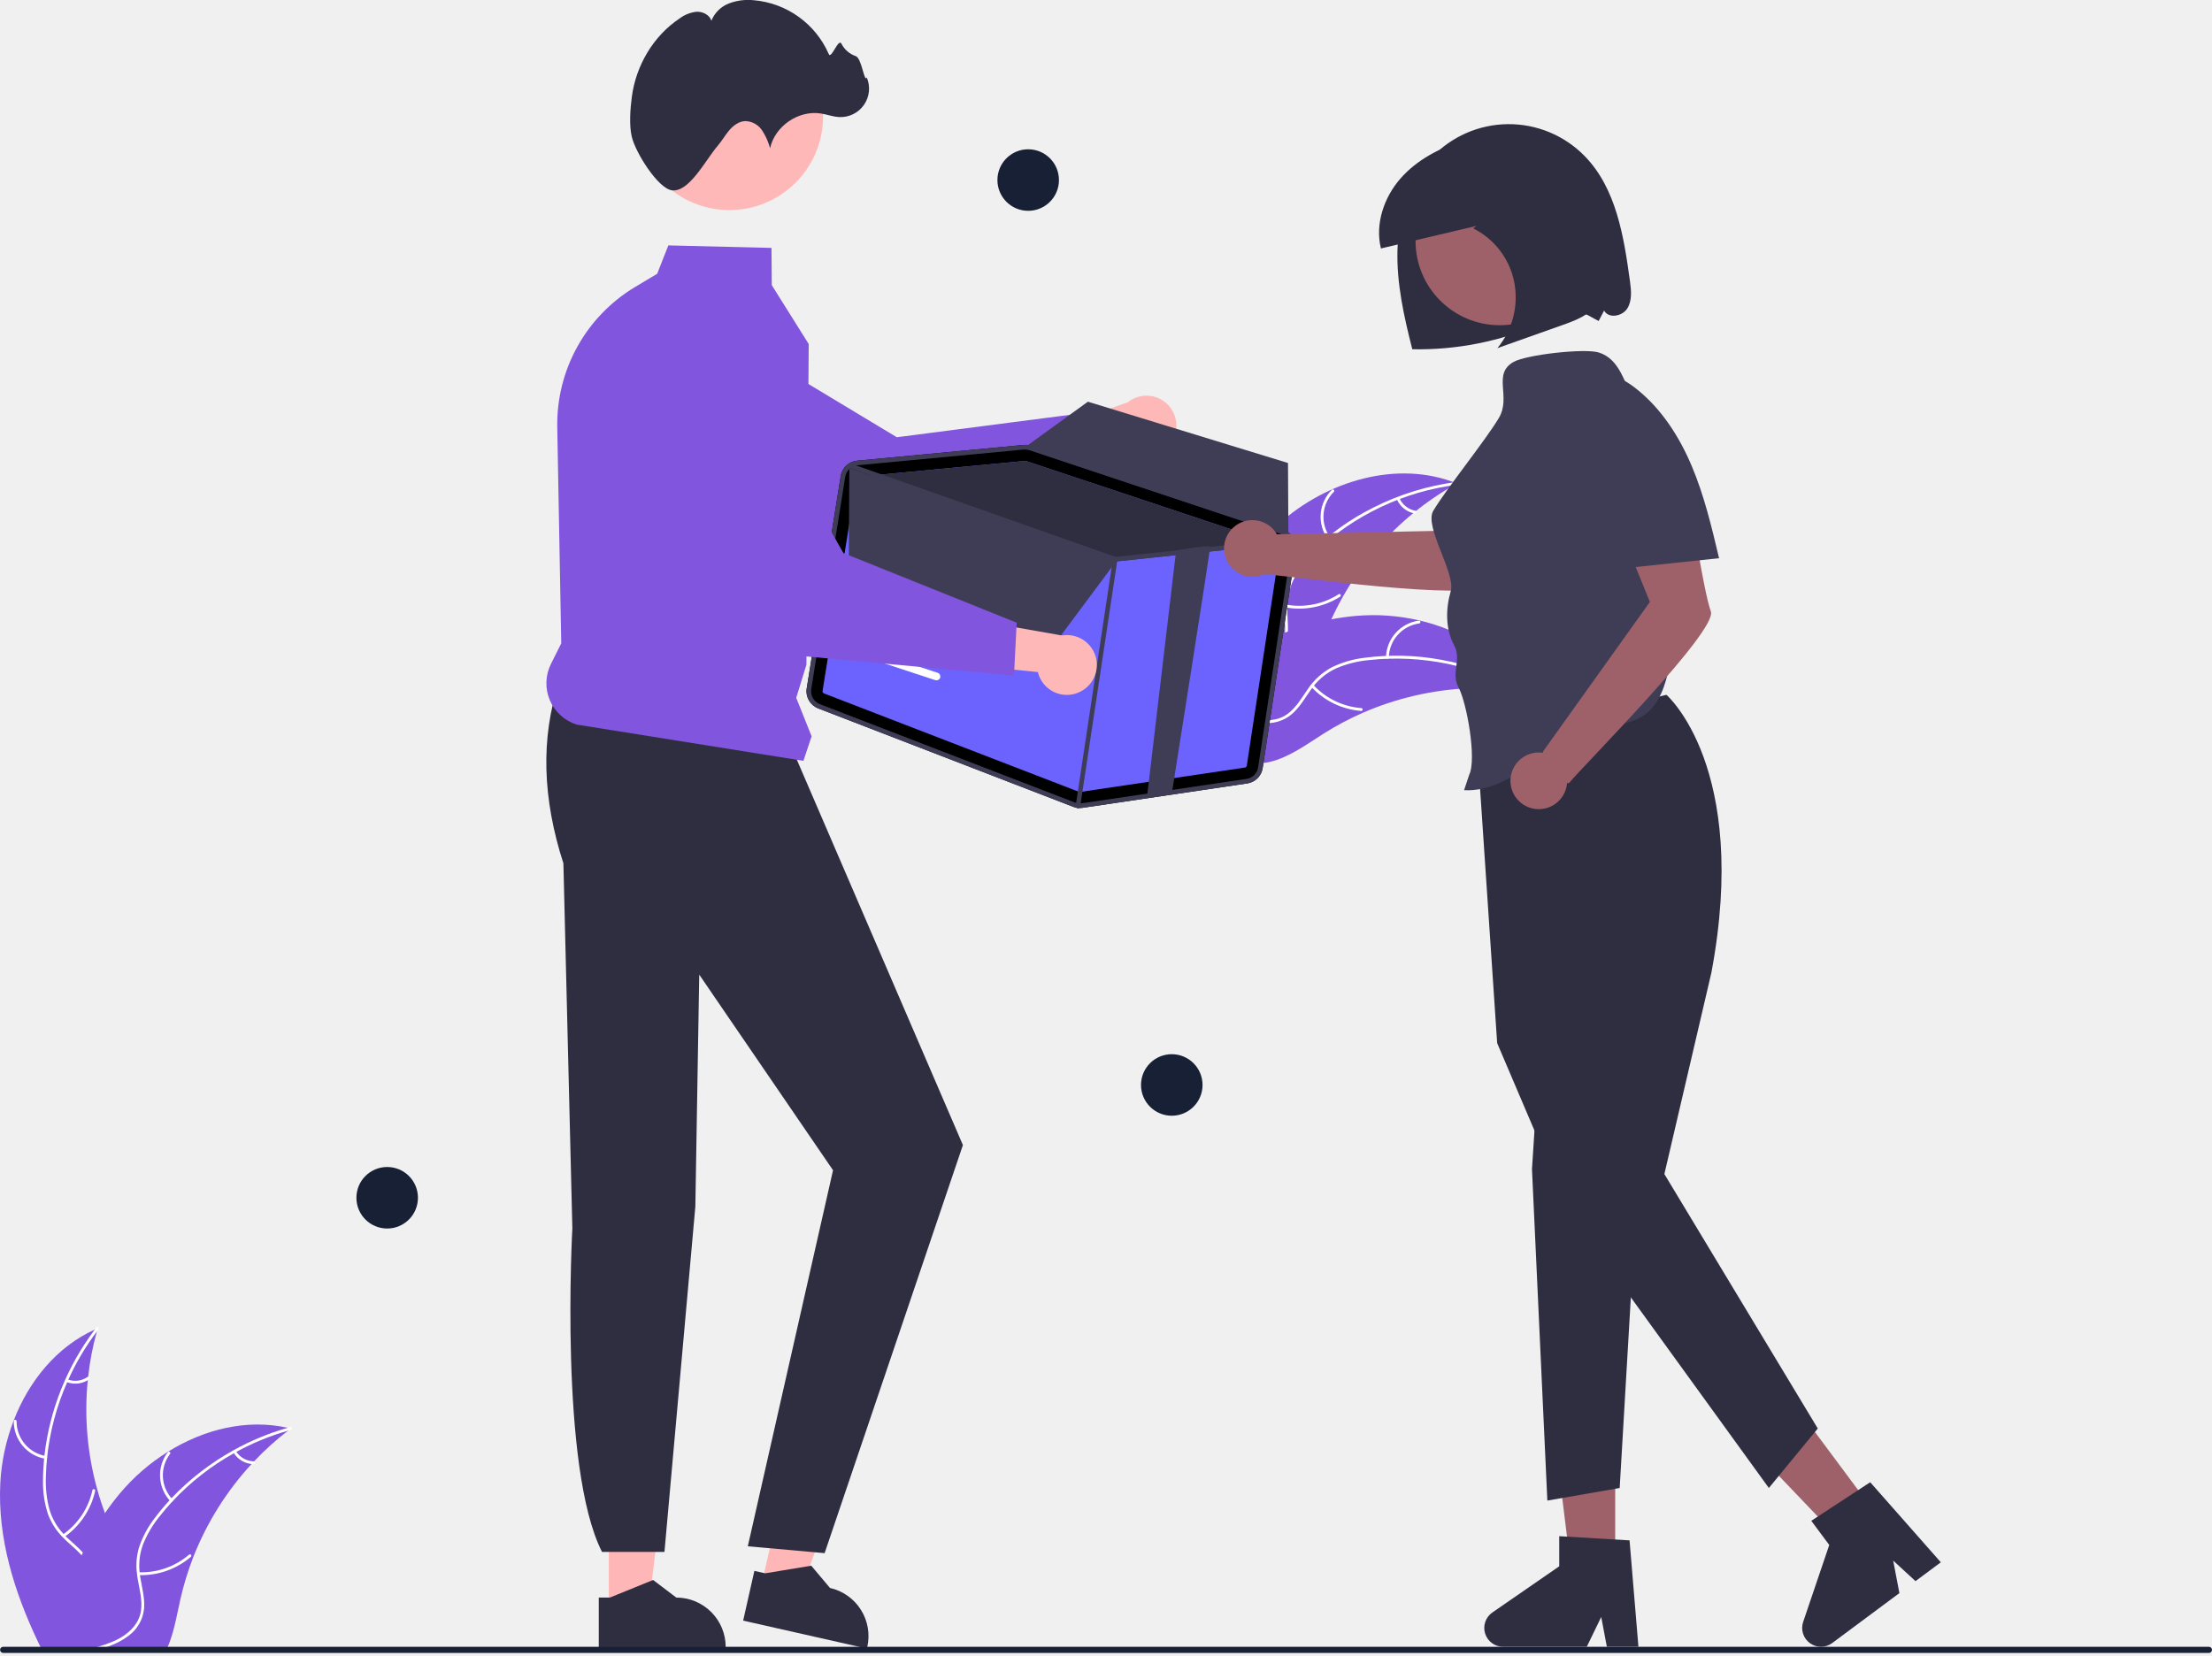
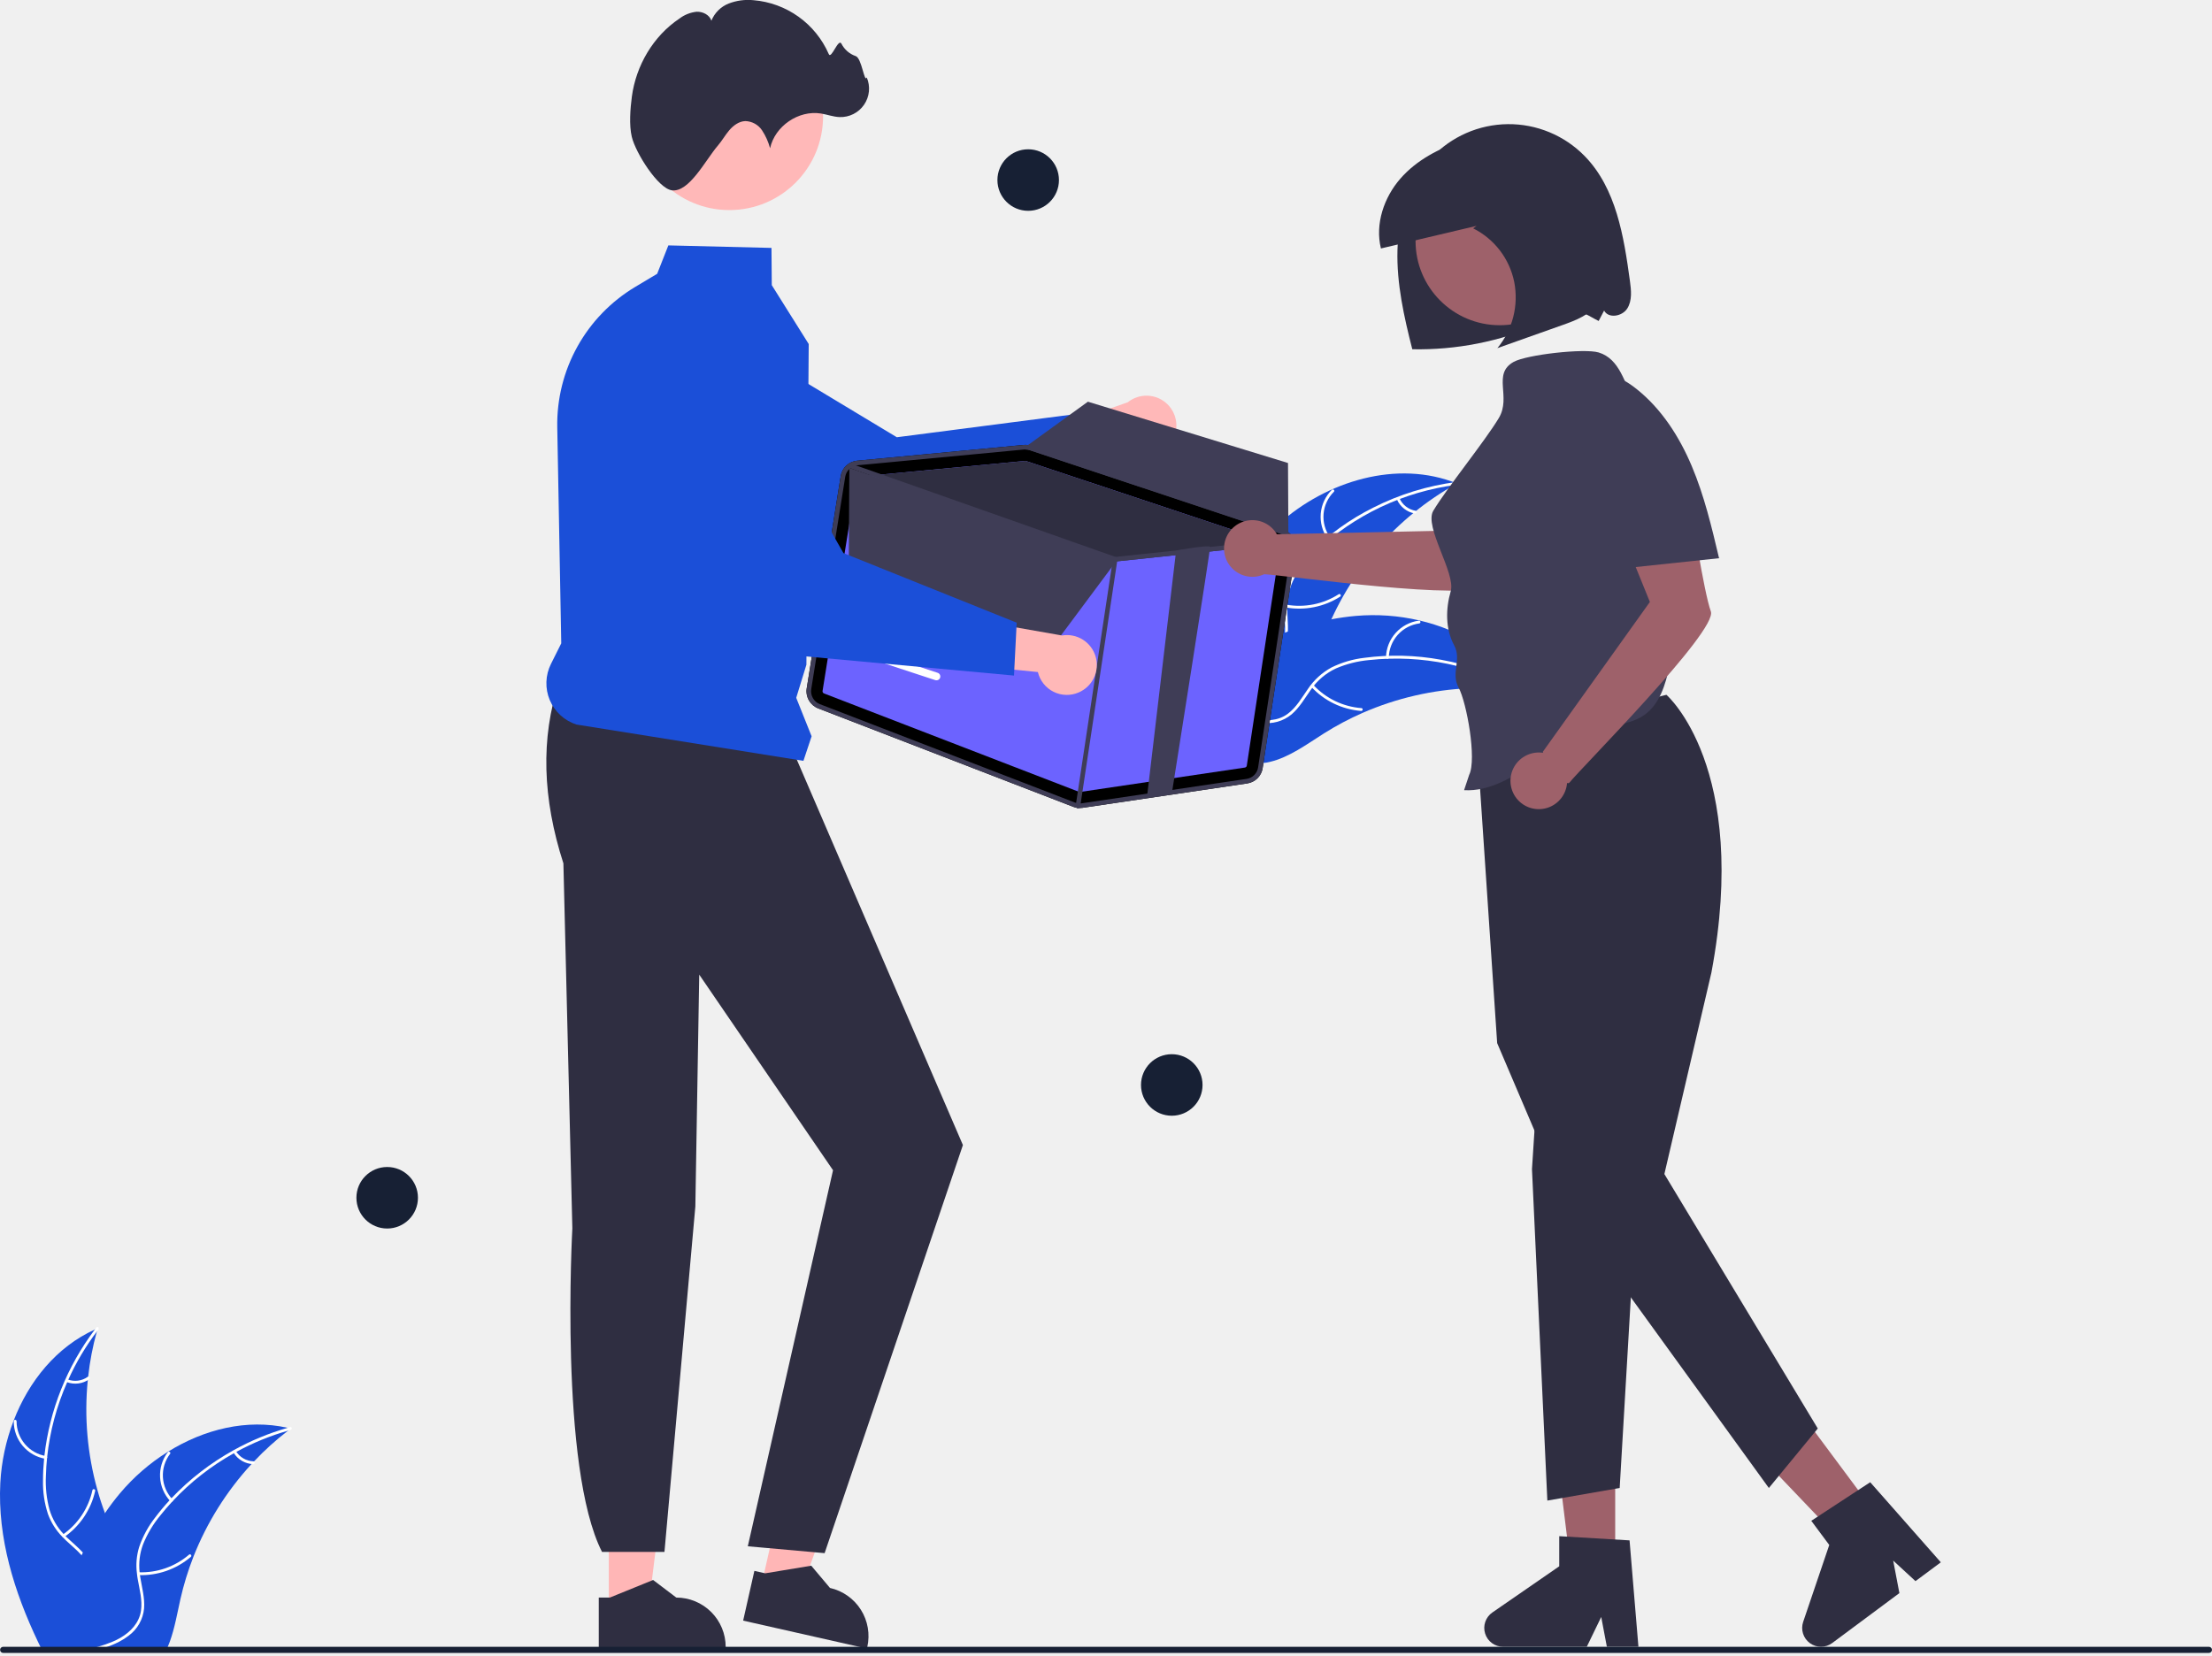
<svg xmlns="http://www.w3.org/2000/svg" width="493" height="369" viewBox="0 0 493 369" fill="none">
  <g clip-path="url(#clip0_895_7185)">
    <path d="M359.988 350.101H350.178L345.51 312.266H359.988V350.101Z" fill="#9E616A" />
    <path d="M365.164 367.097H358.129L356.873 360.456L353.657 367.097H335C334.106 367.097 333.235 366.811 332.514 366.281C331.794 365.752 331.262 365.005 330.996 364.151C330.73 363.298 330.743 362.381 331.035 361.536C331.327 360.69 331.881 359.96 332.617 359.452L347.516 349.162V342.448L363.188 343.383L365.164 367.097Z" fill="#2F2E41" />
    <path d="M418.264 337.722L410.392 343.575L384.069 315.999L395.687 307.36L418.264 337.722Z" fill="#9E616A" />
    <path d="M432.56 348.271L426.915 352.468L421.944 347.888L423.327 355.137L408.355 366.27C407.637 366.804 406.768 367.094 405.874 367.098C404.979 367.103 404.107 366.822 403.384 366.295C402.661 365.769 402.125 365.025 401.855 364.173C401.584 363.32 401.593 362.404 401.881 361.557L407.696 344.409L403.69 339.021L416.824 330.42L432.56 348.271Z" fill="#2F2E41" />
    <path d="M371.407 154.889C371.407 154.889 390.019 170.968 381.431 216.807L370.948 261.722L405.138 318.443L394.236 331.705L349.788 270.311L333.682 232.53L329.162 165.287L371.407 154.889Z" fill="#2F2E41" />
    <path d="M342.56 243.297L341.44 260.634L344.866 334.512L360.987 331.705L364.067 279.104L342.56 243.297Z" fill="#2F2E41" />
    <path d="M135.691 358.997L144.463 358.997L148.636 325.161L135.689 325.162L135.691 358.997Z" fill="#FFB6B6" />
    <path d="M133.452 356.133L135.921 356.133L145.561 352.213L150.728 356.132H150.729C153.648 356.133 156.448 357.292 158.513 359.357C160.578 361.422 161.738 364.222 161.738 367.142V367.499L133.453 367.5L133.452 356.133Z" fill="#2F2E41" />
    <path d="M169.685 353.47L178.241 355.401L189.765 323.316L177.136 320.464L169.685 353.47Z" fill="#FFB6B6" />
    <path d="M168.132 350.183L170.541 350.726L180.808 349.026L184.984 353.987L184.985 353.988C187.833 354.631 190.308 356.379 191.868 358.848C193.427 361.317 193.941 364.303 193.298 367.152L193.22 367.501L165.629 361.271L168.132 350.183Z" fill="#2F2E41" />
    <path d="M124.579 152.143C120.467 164.547 120.901 178.012 125.568 192.463L127.563 273.826C127.563 273.826 124.591 327.183 134.181 345.959H148.091L154.977 268.954L155.842 217.267L185.662 260.873L166.669 344.7L183.788 346.23L214.609 255.259L176.582 167.001L124.579 152.143Z" fill="#2F2E41" />
-     <path d="M284.985 116.811C295.625 107.224 311.449 102.403 324.723 107.779C311.107 115.339 300.603 127.471 295.071 142.029C292.958 147.652 291.193 154.125 285.995 157.135C282.761 159.008 278.738 159.099 275.112 158.195C271.485 157.291 268.161 155.478 264.883 153.684L263.95 153.663C268.138 139.967 274.346 126.398 284.985 116.811Z" fill="#8155DD" />
+     <path d="M284.985 116.811C295.625 107.224 311.449 102.403 324.723 107.779C311.107 115.339 300.603 127.471 295.071 142.029C292.958 147.652 291.193 154.125 285.995 157.135C282.761 159.008 278.738 159.099 275.112 158.195C271.485 157.291 268.161 155.478 264.883 153.684L263.95 153.663C268.138 139.967 274.346 126.398 284.985 116.811Z" fill="#1B4FD8" />
    <path d="M324.648 108.07C312.892 109.589 301.913 114.774 293.271 122.888C291.38 124.602 289.771 126.603 288.502 128.818C287.337 131.016 286.781 133.485 286.892 135.97C286.95 138.29 287.277 140.655 286.77 142.948C286.493 144.118 285.972 145.216 285.24 146.17C284.509 147.124 283.585 147.913 282.527 148.485C279.929 149.978 276.95 150.449 274.02 150.808C270.768 151.206 267.383 151.569 264.567 153.393C264.226 153.614 263.903 153.072 264.243 152.851C269.142 149.677 275.341 150.832 280.608 148.714C283.066 147.725 285.241 145.99 286.011 143.366C286.684 141.072 286.349 138.633 286.27 136.285C286.126 133.862 286.577 131.441 287.584 129.233C288.735 126.961 290.265 124.901 292.107 123.142C296.192 119.115 300.885 115.756 306.013 113.187C311.85 110.223 318.15 108.278 324.642 107.439C325.044 107.387 325.047 108.019 324.648 108.07Z" fill="white" />
    <path d="M295.902 120.112C294.737 118.477 294.192 116.482 294.363 114.482C294.534 112.482 295.41 110.608 296.835 109.195C297.124 108.91 297.581 109.346 297.291 109.631C295.962 110.945 295.146 112.691 294.99 114.553C294.835 116.416 295.351 118.272 296.444 119.788C296.681 120.118 296.138 120.44 295.902 120.112Z" fill="white" />
    <path d="M286.709 134.798C290.749 135.514 294.91 134.681 298.363 132.465C298.705 132.245 299.028 132.787 298.687 133.006C295.089 135.306 290.757 136.164 286.555 135.41C286.154 135.338 286.311 134.726 286.709 134.798Z" fill="white" />
    <path d="M311.902 111.058C312.221 111.784 312.715 112.42 313.34 112.908C313.966 113.397 314.702 113.722 315.484 113.855C315.886 113.922 315.729 114.534 315.33 114.467C314.467 114.316 313.653 113.956 312.961 113.418C312.269 112.88 311.72 112.181 311.36 111.382C311.32 111.309 311.309 111.224 311.329 111.144C311.35 111.063 311.4 110.994 311.469 110.949C311.541 110.906 311.627 110.894 311.708 110.914C311.789 110.935 311.859 110.986 311.902 111.058Z" fill="white" />
-     <path d="M339.34 154.013C339.088 153.978 338.837 153.943 338.581 153.912C335.195 153.463 331.777 153.289 328.362 153.393C328.098 153.397 327.831 153.405 327.567 153.416C319.343 153.755 311.253 155.617 303.709 158.908C300.708 160.221 297.811 161.76 295.044 163.512C291.222 165.931 287.271 168.859 282.998 169.846C282.554 169.954 282.103 170.034 281.649 170.086L263.997 154.803C263.974 154.748 263.948 154.697 263.925 154.642L263.192 154.064C263.329 153.963 263.472 153.862 263.609 153.762C263.688 153.703 263.771 153.648 263.849 153.59C263.903 153.552 263.957 153.514 264.004 153.477C264.022 153.464 264.04 153.451 264.054 153.443C264.1 153.405 264.148 153.376 264.19 153.342C264.992 152.775 265.799 152.212 266.611 151.654C266.614 151.65 266.614 151.65 266.622 151.649C272.769 147.337 279.407 143.769 286.395 141.02C286.604 140.941 286.817 140.858 287.035 140.786C290.182 139.615 293.42 138.704 296.715 138.062C298.521 137.716 300.343 137.461 302.174 137.299C306.907 136.89 311.675 137.228 316.302 138.3C325.528 140.439 333.966 145.505 338.964 153.405C339.092 153.608 339.216 153.806 339.34 154.013Z" fill="#8155DD" />
+     <path d="M339.34 154.013C339.088 153.978 338.837 153.943 338.581 153.912C335.195 153.463 331.777 153.289 328.362 153.393C328.098 153.397 327.831 153.405 327.567 153.416C319.343 153.755 311.253 155.617 303.709 158.908C300.708 160.221 297.811 161.76 295.044 163.512C291.222 165.931 287.271 168.859 282.998 169.846C282.554 169.954 282.103 170.034 281.649 170.086L263.997 154.803C263.974 154.748 263.948 154.697 263.925 154.642L263.192 154.064C263.329 153.963 263.472 153.862 263.609 153.762C263.688 153.703 263.771 153.648 263.849 153.59C263.903 153.552 263.957 153.514 264.004 153.477C264.022 153.464 264.04 153.451 264.054 153.443C264.1 153.405 264.148 153.376 264.19 153.342C264.992 152.775 265.799 152.212 266.611 151.654C266.614 151.65 266.614 151.65 266.622 151.649C272.769 147.337 279.407 143.769 286.395 141.02C286.604 140.941 286.817 140.858 287.035 140.786C290.182 139.615 293.42 138.704 296.715 138.062C298.521 137.716 300.343 137.461 302.174 137.299C306.907 136.89 311.675 137.228 316.302 138.3C325.528 140.439 333.966 145.505 338.964 153.405C339.092 153.608 339.216 153.806 339.34 154.013Z" fill="#1B4FD8" />
    <path d="M339.107 154.202C328.805 148.337 316.918 145.867 305.132 147.143C302.59 147.373 300.101 148.001 297.754 149.006C295.501 150.059 293.57 151.696 292.163 153.748C290.812 155.634 289.649 157.72 287.864 159.245C286.938 160.012 285.861 160.575 284.703 160.897C283.545 161.218 282.331 161.291 281.143 161.111C278.17 160.74 275.507 159.322 272.952 157.845C270.115 156.204 267.194 154.456 263.847 154.218C263.442 154.189 263.51 153.561 263.915 153.59C269.738 154.005 273.992 158.659 279.473 160.139C282.031 160.83 284.812 160.754 287.006 159.122C288.925 157.696 290.126 155.546 291.477 153.624C292.82 151.603 294.638 149.941 296.771 148.785C299.059 147.663 301.52 146.94 304.05 146.644C309.736 145.889 315.505 146.032 321.147 147.068C327.592 148.215 333.793 150.457 339.482 153.695C339.834 153.896 339.456 154.402 339.107 154.202Z" fill="white" />
    <path d="M308.903 146.509C308.958 144.502 309.724 142.581 311.064 141.087C312.405 139.593 314.232 138.624 316.221 138.354C316.624 138.3 316.726 138.923 316.322 138.977C314.47 139.225 312.767 140.128 311.522 141.521C310.277 142.915 309.571 144.708 309.531 146.577C309.522 146.983 308.894 146.912 308.903 146.509Z" fill="white" />
    <path d="M292.722 152.701C295.516 155.705 299.341 157.545 303.432 157.854C303.837 157.885 303.769 158.512 303.364 158.482C299.107 158.152 295.131 156.229 292.23 153.096C291.954 152.798 292.447 152.404 292.722 152.701Z" fill="white" />
    <path d="M327.13 148.913C326.947 149.685 326.959 150.49 327.164 151.257C327.37 152.023 327.762 152.726 328.306 153.303C328.586 153.598 328.093 153.992 327.815 153.699C327.216 153.058 326.784 152.281 326.555 151.435C326.326 150.589 326.308 149.7 326.503 148.845C326.514 148.763 326.557 148.688 326.621 148.637C326.686 148.585 326.768 148.559 326.85 148.565C326.933 148.575 327.009 148.617 327.062 148.682C327.114 148.747 327.139 148.83 327.13 148.913Z" fill="white" />
-     <path d="M29.301 358.383C28.472 361.491 26.295 364.08 23.666 365.966C23.237 366.275 22.797 366.56 22.352 366.829C22.215 366.909 22.077 366.995 21.934 367.069C21.78 367.16 21.626 367.246 21.472 367.326H9.111C8.888 366.875 8.671 366.417 8.454 365.966C3.156 354.834 -0.564 342.822 0.07 330.587C0.322 325.841 1.319 321.165 3.025 316.729C6.419 307.889 12.614 300.237 21.134 296.385C21.346 296.288 21.569 296.191 21.786 296.099C21.717 296.345 21.649 296.585 21.58 296.831C20.666 300.124 20.02 303.486 19.649 306.883C19.614 307.146 19.586 307.409 19.563 307.677C18.751 315.87 19.472 324.143 21.689 332.073C21.694 332.09 21.7 332.113 21.706 332.13C22.192 333.884 22.756 335.612 23.397 337.313C23.9 338.656 24.443 339.982 25.038 341.285C27.518 346.754 30.843 352.582 29.301 358.383Z" fill="#8155DD" />
+     <path d="M29.301 358.383C28.472 361.491 26.295 364.08 23.666 365.966C23.237 366.275 22.797 366.56 22.352 366.829C22.215 366.909 22.077 366.995 21.934 367.069C21.78 367.16 21.626 367.246 21.472 367.326H9.111C8.888 366.875 8.671 366.417 8.454 365.966C3.156 354.834 -0.564 342.822 0.07 330.587C0.322 325.841 1.319 321.165 3.025 316.729C6.419 307.889 12.614 300.237 21.134 296.385C21.346 296.288 21.569 296.191 21.786 296.099C21.717 296.345 21.649 296.585 21.58 296.831C20.666 300.124 20.02 303.486 19.649 306.883C19.614 307.146 19.586 307.409 19.563 307.677C18.751 315.87 19.472 324.143 21.689 332.073C21.694 332.09 21.7 332.113 21.706 332.13C22.192 333.884 22.756 335.612 23.397 337.313C23.9 338.656 24.443 339.982 25.038 341.285C27.518 346.754 30.843 352.582 29.301 358.383Z" fill="#1B4FD8" />
    <path d="M21.94 296.357C21.82 296.517 21.7 296.671 21.58 296.831C19.07 300.157 16.939 303.753 15.226 307.552C15.134 307.74 15.048 307.929 14.974 308.123C12.626 313.427 11.119 319.065 10.505 324.833C10.499 324.872 10.495 324.912 10.494 324.953C10.351 326.301 10.265 327.661 10.231 329.021C10.104 331.571 10.38 334.124 11.048 336.587C11.658 338.599 12.726 340.442 14.168 341.971C14.311 342.125 14.454 342.279 14.608 342.428C14.723 342.548 14.848 342.668 14.968 342.782C16.123 343.885 17.386 344.908 18.471 346.091C18.969 346.621 19.418 347.195 19.814 347.805C20.446 348.828 20.854 349.973 21.012 351.165C21.169 352.356 21.073 353.568 20.729 354.72C19.951 357.611 18.174 360.052 16.357 362.377C15.448 363.543 14.511 364.72 13.7 365.966C13.402 366.412 13.128 366.863 12.877 367.326H12.157C12.397 366.863 12.66 366.412 12.945 365.966C15.031 362.68 17.997 359.857 19.534 356.24C20.574 353.8 20.889 351.034 19.574 348.64C19.189 347.943 18.723 347.295 18.186 346.708C17.14 345.525 15.888 344.514 14.751 343.445C14.465 343.176 14.185 342.902 13.917 342.616C12.493 341.17 11.394 339.436 10.694 337.53C9.901 335.11 9.526 332.573 9.585 330.027C9.585 328.404 9.671 326.77 9.831 325.147C9.848 324.941 9.871 324.73 9.894 324.518C11.062 314.305 14.944 304.592 21.134 296.385C21.249 296.225 21.369 296.071 21.489 295.917C21.734 295.597 22.186 296.042 21.94 296.357Z" fill="white" />
    <path d="M10.124 325.201C8.145 324.868 6.348 323.843 5.055 322.308C3.762 320.773 3.056 318.828 3.065 316.821C3.066 316.74 3.098 316.661 3.156 316.603C3.214 316.545 3.292 316.512 3.373 316.51C3.455 316.508 3.535 316.538 3.595 316.594C3.655 316.649 3.691 316.726 3.696 316.808C3.685 318.677 4.342 320.488 5.549 321.915C6.756 323.342 8.434 324.29 10.279 324.589C10.68 324.654 10.523 325.266 10.124 325.201Z" fill="white" />
    <path d="M14.009 342.085C17.372 339.735 19.725 336.203 20.6 332.194C20.686 331.797 21.298 331.952 21.212 332.349C20.294 336.519 17.837 340.189 14.333 342.627C13.998 342.859 13.677 342.316 14.009 342.085Z" fill="white" />
    <path d="M15.036 307.485C15.775 307.773 16.574 307.873 17.362 307.776C18.149 307.679 18.9 307.388 19.547 306.929C19.878 306.693 20.2 307.237 19.871 307.471C19.153 307.975 18.324 308.295 17.454 308.404C16.584 308.513 15.701 308.408 14.882 308.097C14.802 308.074 14.734 308.021 14.692 307.95C14.649 307.879 14.635 307.794 14.653 307.713C14.674 307.632 14.726 307.563 14.798 307.52C14.869 307.477 14.955 307.465 15.036 307.485Z" fill="white" />
-     <path d="M64.812 318.455C64.612 318.609 64.406 318.764 64.206 318.924C61.493 321 58.953 323.293 56.611 325.781C56.428 325.97 56.245 326.164 56.068 326.358L56.063 326.364C50.51 332.391 46.12 339.393 43.113 347.017L43.096 347.068C43.09 347.085 43.085 347.097 43.079 347.114C41.887 350.165 40.926 353.302 40.205 356.497C39.508 359.617 38.936 362.96 37.844 365.966C37.679 366.429 37.496 366.886 37.302 367.326H11.895C11.98 366.875 12.072 366.418 12.163 365.966C13.456 359.345 15.476 352.886 18.186 346.708C18.278 346.502 18.369 346.297 18.472 346.091C19.871 343.038 21.517 340.105 23.392 337.319L23.393 337.317L23.394 337.315L23.396 337.314L23.398 337.313C24.428 335.793 25.534 334.326 26.712 332.919C29.769 329.282 33.379 326.15 37.41 323.638C37.433 323.621 37.462 323.61 37.484 323.592C45.508 318.615 55.017 316.243 64.109 318.295H64.115C64.349 318.346 64.577 318.398 64.812 318.455Z" fill="#8155DD" />
+     <path d="M64.812 318.455C64.612 318.609 64.406 318.764 64.206 318.924C61.493 321 58.953 323.293 56.611 325.781C56.428 325.97 56.245 326.164 56.068 326.358L56.063 326.364C50.51 332.391 46.12 339.393 43.113 347.017L43.096 347.068C43.09 347.085 43.085 347.097 43.079 347.114C41.887 350.165 40.926 353.302 40.205 356.497C39.508 359.617 38.936 362.96 37.844 365.966C37.679 366.429 37.496 366.886 37.302 367.326H11.895C11.98 366.875 12.072 366.418 12.163 365.966C13.456 359.345 15.476 352.886 18.186 346.708C18.278 346.502 18.369 346.297 18.472 346.091C19.871 343.038 21.517 340.105 23.392 337.319L23.393 337.317L23.394 337.315L23.396 337.314L23.398 337.313C24.428 335.793 25.534 334.326 26.712 332.919C29.769 329.282 33.379 326.15 37.41 323.638C37.433 323.621 37.462 323.61 37.484 323.592C45.508 318.615 55.017 316.243 64.109 318.295H64.115C64.349 318.346 64.577 318.398 64.812 318.455Z" fill="#1B4FD8" />
    <path d="M64.782 318.758C64.588 318.809 64.394 318.866 64.205 318.923C60.2 320.068 56.334 321.653 52.679 323.649C52.496 323.747 52.313 323.849 52.13 323.952C47.078 326.772 42.492 330.355 38.535 334.576C38.532 334.579 38.53 334.583 38.529 334.587C38.484 334.633 38.432 334.684 38.392 334.73C37.478 335.713 36.598 336.736 35.764 337.787C34.132 339.748 32.816 341.952 31.866 344.319C31.14 346.292 30.884 348.407 31.117 350.497C31.135 350.708 31.163 350.914 31.192 351.125C31.215 351.291 31.238 351.457 31.266 351.628C31.643 353.92 32.295 356.217 32.112 358.554C32.001 359.752 31.637 360.912 31.045 361.959C30.453 363.006 29.646 363.916 28.677 364.629C28.019 365.138 27.315 365.586 26.574 365.966C25.516 366.512 24.413 366.967 23.277 367.326H21.031C21.334 367.24 21.631 367.155 21.934 367.069C23.009 366.766 24.064 366.397 25.094 365.966C25.683 365.72 26.255 365.437 26.809 365.12C29.106 363.8 31.02 361.777 31.42 359.074C31.769 356.708 31.095 354.343 30.695 352.028C30.626 351.628 30.563 351.234 30.529 350.839C30.256 348.835 30.422 346.796 31.015 344.862C31.837 342.45 33.066 340.196 34.649 338.199C35.628 336.898 36.674 335.649 37.781 334.456C37.918 334.301 38.061 334.147 38.209 333.993C42.25 329.742 46.915 326.133 52.044 323.289H52.05C55.864 321.166 59.91 319.49 64.108 318.295H64.114C64.302 318.238 64.496 318.181 64.685 318.129C65.079 318.026 65.171 318.649 64.782 318.758Z" fill="white" />
    <path d="M37.983 334.673C36.603 333.215 35.786 331.315 35.677 329.311C35.569 327.307 36.176 325.329 37.391 323.732C37.638 323.409 38.151 323.778 37.904 324.101C36.77 325.586 36.204 327.428 36.309 329.294C36.413 331.161 37.182 332.928 38.475 334.277C38.756 334.57 38.263 334.964 37.983 334.673Z" fill="white" />
    <path d="M30.92 350.493C35.021 350.641 39.026 349.238 42.138 346.564C42.446 346.299 42.841 346.791 42.533 347.056C39.29 349.832 35.119 351.284 30.852 351.121C30.446 351.105 30.516 350.477 30.92 350.493Z" fill="white" />
    <path d="M52.572 323.485C52.989 324.16 53.566 324.721 54.253 325.117C54.94 325.514 55.715 325.734 56.508 325.757C56.915 325.768 56.844 326.395 56.44 326.385C55.564 326.355 54.709 326.111 53.949 325.674C53.189 325.238 52.547 324.622 52.08 323.88C52.03 323.814 52.008 323.731 52.017 323.649C52.026 323.566 52.065 323.491 52.128 323.437C52.194 323.384 52.277 323.36 52.36 323.369C52.443 323.378 52.519 323.42 52.572 323.485Z" fill="white" />
    <path d="M260.804 98.937C260.218 99.708 259.469 100.342 258.611 100.792C257.754 101.243 256.807 101.501 255.839 101.546C254.871 101.592 253.905 101.425 253.009 101.057C252.112 100.688 251.308 100.128 250.651 99.415L229.05 108.81L231.154 96.751L251.344 89.679C252.615 88.655 254.217 88.133 255.847 88.212C257.476 88.291 259.02 88.965 260.186 90.106C261.352 91.247 262.059 92.776 262.173 94.404C262.287 96.031 261.8 97.644 260.804 98.937Z" fill="#FFB8B8" />
-     <path d="M246.389 102.702L196.216 125.051L196.109 125.012L138.925 104.634C134.665 102.408 131.418 98.638 129.847 94.096C128.277 89.554 128.502 84.583 130.477 80.201C131.572 77.781 133.167 75.619 135.158 73.859C137.148 72.099 139.488 70.781 142.025 69.99C144.562 69.2 147.237 68.956 149.875 69.275C152.512 69.593 155.053 70.466 157.329 71.837L199.884 97.472L241.15 92.124L246.389 102.702Z" fill="#8155DD" />
+     <path d="M246.389 102.702L196.216 125.051L196.109 125.012L138.925 104.634C134.665 102.408 131.418 98.638 129.847 94.096C128.277 89.554 128.502 84.583 130.477 80.201C131.572 77.781 133.167 75.619 135.158 73.859C137.148 72.099 139.488 70.781 142.025 69.99C144.562 69.2 147.237 68.956 149.875 69.275C152.512 69.593 155.053 70.466 157.329 71.837L199.884 97.472L241.15 92.124L246.389 102.702Z" fill="#1B4FD8" />
    <path d="M493 367.789C493 367.878 492.982 367.967 492.948 368.049C492.914 368.132 492.864 368.207 492.801 368.27C492.738 368.334 492.663 368.384 492.58 368.418C492.497 368.452 492.409 368.469 492.319 368.469H0.699C0.518 368.469 0.345 368.397 0.218 368.27C0.09 368.142 0.019 367.969 0.019 367.789C0.019 367.609 0.09 367.436 0.218 367.308C0.345 367.181 0.518 367.109 0.699 367.109H492.319C492.409 367.109 492.497 367.126 492.58 367.16C492.663 367.194 492.738 367.244 492.801 367.307C492.864 367.371 492.914 367.446 492.948 367.528C492.982 367.611 493 367.7 493 367.789Z" fill="#172034" />
-     <path d="M179.063 169.607L128.486 161.517C127.159 161.092 125.94 160.385 124.913 159.445C123.885 158.505 123.073 157.353 122.533 156.069C121.992 154.786 121.736 153.4 121.782 152.008C121.827 150.616 122.173 149.25 122.796 148.004L125.09 143.416L124.199 95.216C124.092 88.946 125.637 82.758 128.681 77.276C131.724 71.793 136.157 67.209 141.535 63.983L146.467 61.034L148.96 54.704L171.944 55.265L172.011 63.567L180.242 76.692L180.242 76.747L179.726 148.187L177.457 155.559L180.887 164.135L179.063 169.607Z" fill="#8155DD" />
+     <path d="M179.063 169.607L128.486 161.517C127.159 161.092 125.94 160.385 124.913 159.445C123.885 158.505 123.073 157.353 122.533 156.069C121.992 154.786 121.736 153.4 121.782 152.008C121.827 150.616 122.173 149.25 122.796 148.004L125.09 143.416L124.199 95.216C124.092 88.946 125.637 82.758 128.681 77.276C131.724 71.793 136.157 67.209 141.535 63.983L146.467 61.034L148.96 54.704L171.944 55.265L172.011 63.567L180.242 76.692L180.242 76.747L179.726 148.187L177.457 155.559L180.887 164.135L179.063 169.607Z" fill="#1B4FD8" />
    <path d="M162.557 46.833C174.091 46.833 183.441 37.483 183.441 25.95C183.441 14.416 174.091 5.066 162.557 5.066C151.024 5.066 141.674 14.416 141.674 25.95C141.674 37.483 151.024 46.833 162.557 46.833Z" fill="#FFB8B8" />
    <path d="M140.811 30.503C140.188 27.879 140.474 24.186 140.826 21.544C141.749 14.617 145.595 8.032 151.44 4.131C152.548 3.29 153.865 2.766 155.248 2.618C156.631 2.56 158.13 3.3 158.554 4.617C158.902 3.748 159.425 2.959 160.09 2.3C160.755 1.64 161.548 1.124 162.42 0.783C164.172 0.112 166.057 -0.142 167.924 0.042C171.543 0.34 175.014 1.613 177.968 3.725C180.922 5.836 183.25 8.709 184.704 12.037C185.261 13.362 186.819 8.467 187.526 9.719C188.176 11.021 189.309 12.016 190.683 12.493C192.068 12.879 192.63 18.585 193.175 17.254C193.598 18.237 193.765 19.312 193.661 20.377C193.557 21.442 193.185 22.464 192.579 23.346C191.974 24.229 191.155 24.944 190.199 25.425C189.243 25.906 188.181 26.138 187.112 26.098C185.702 26.045 184.354 25.526 182.962 25.303C177.981 24.505 172.698 28.117 171.633 33.047C171.252 31.621 170.643 30.266 169.83 29.035C169.417 28.422 168.864 27.917 168.217 27.561C167.569 27.206 166.846 27.01 166.108 26.99C164.691 27.043 163.446 27.969 162.526 29.049C161.607 30.128 160.916 31.388 159.99 32.461C157.273 35.612 153.597 42.959 149.724 42.423C146.668 42 141.661 34.085 140.811 30.503Z" fill="#2F2E41" />
    <path d="M288.795 122.601C288.942 121.649 288.746 120.676 288.243 119.855C287.74 119.033 286.963 118.416 286.048 118.113L229.809 99.382C229.27 99.202 228.699 99.136 228.133 99.19L214.037 100.523L205.949 101.29L191.023 102.701C190.122 102.787 189.275 103.17 188.614 103.789C187.954 104.409 187.518 105.23 187.375 106.124L179.797 153.462C179.653 154.385 179.829 155.33 180.295 156.14C180.761 156.95 181.489 157.577 182.359 157.917L239.186 179.852C239.452 179.956 239.729 180.03 240.012 180.074C240.424 180.141 240.843 180.144 241.255 180.083L277.975 174.641C278.841 174.516 279.643 174.115 280.263 173.497C280.883 172.879 281.288 172.078 281.417 171.213L288.795 122.601Z" fill="black" />
    <path d="M183.648 154.582L240.473 176.516C240.556 176.548 240.646 176.559 240.735 176.546L277.449 171.105C277.558 171.09 277.659 171.04 277.737 170.962C277.815 170.885 277.865 170.784 277.881 170.675L285.264 122.063C285.281 121.944 285.256 121.823 285.193 121.721C285.131 121.619 285.034 121.541 284.921 121.502L284.543 121.374L228.679 102.775C228.653 102.766 228.627 102.76 228.6 102.756C228.557 102.748 228.513 102.746 228.469 102.75L194.087 106.003L191.359 106.259C191.247 106.271 191.142 106.319 191.06 106.396C190.978 106.473 190.923 106.575 190.905 106.686L183.328 154.023C183.309 154.138 183.331 154.257 183.389 154.359C183.447 154.46 183.538 154.539 183.648 154.582Z" fill="#6C63FF" />
    <path d="M194.087 106.003L228.468 102.75C228.512 102.746 228.556 102.748 228.6 102.756C228.627 102.76 228.653 102.766 228.678 102.775L284.543 121.374L269.807 122.934L264.292 123.515L248.599 125.173C248.554 125.175 248.508 125.175 248.462 125.171C248.434 125.163 248.406 125.154 248.372 125.145L194.087 106.003Z" fill="#2F2E41" />
    <path d="M182.359 157.92L239.185 179.854C239.452 179.957 239.73 180.03 240.013 180.071C240.425 180.139 240.845 180.144 241.258 180.087L277.972 174.645C278.839 174.519 279.642 174.117 280.262 173.499C280.882 172.881 281.287 172.08 281.417 171.214L288.795 122.601C288.904 121.885 288.821 121.152 288.556 120.477C288.518 120.388 288.481 120.298 288.437 120.213C288.145 119.598 287.699 119.067 287.144 118.672C286.809 118.432 286.44 118.243 286.049 118.114L285.982 118.09L229.812 99.382C229.583 99.309 229.349 99.252 229.111 99.212C228.787 99.166 228.457 99.159 228.131 99.193L214.037 100.521L205.95 101.293L191.022 102.702C190.411 102.759 189.821 102.954 189.297 103.272C189.256 103.292 189.217 103.315 189.181 103.341C189.155 103.358 189.13 103.377 189.107 103.397C188.649 103.71 188.259 104.113 187.962 104.581C187.664 105.049 187.465 105.572 187.377 106.12L179.794 153.461C179.65 154.385 179.826 155.331 180.293 156.141C180.759 156.952 181.488 157.579 182.359 157.92ZM188.383 106.285C188.475 105.717 188.727 105.188 189.109 104.758C189.224 104.62 189.354 104.494 189.495 104.382C189.88 104.07 190.336 103.857 190.823 103.762C190.919 103.742 191.016 103.729 191.114 103.721L216.249 101.347L228.23 100.207C228.311 100.197 228.385 100.199 228.46 100.194C228.642 100.19 228.823 100.204 229.002 100.234C229.166 100.256 229.328 100.294 229.485 100.349L285.721 119.081C285.765 119.097 285.804 119.112 285.849 119.128C286.36 119.318 286.809 119.645 287.148 120.073C287.415 120.4 287.61 120.781 287.721 121.189C287.831 121.597 287.854 122.024 287.788 122.442L280.404 171.06C280.308 171.708 280.005 172.308 279.541 172.771C279.077 173.235 278.476 173.536 277.828 173.632L241.108 179.073C240.582 179.149 240.046 179.088 239.552 178.896L182.725 156.968C182.074 156.711 181.529 156.241 181.18 155.634C180.831 155.026 180.699 154.319 180.805 153.627L188.383 106.285Z" fill="#3F3D56" />
    <path d="M188.984 103.656C189.014 103.569 189.067 103.493 189.138 103.435C189.161 103.416 189.185 103.399 189.211 103.385C189.235 103.375 189.259 103.36 189.283 103.351C189.397 103.305 189.524 103.303 189.64 103.345L190.823 103.762L248.606 124.146L262.13 122.717L269.698 121.919L285.715 120.223L287.148 120.073L287.426 120.042C287.546 120.031 287.666 120.063 287.766 120.131C287.865 120.199 287.937 120.3 287.97 120.416C287.978 120.442 287.983 120.47 287.985 120.497C287.997 120.608 287.973 120.718 287.916 120.813C287.859 120.908 287.773 120.982 287.671 121.024C287.626 121.043 287.578 121.056 287.53 121.062L285.581 121.267L269.807 122.934L264.293 123.515L248.6 125.173C248.554 125.175 248.508 125.175 248.462 125.171C248.434 125.163 248.407 125.154 248.373 125.146L189.495 104.382L189.295 104.311C189.249 104.296 189.207 104.272 189.17 104.242C189.08 104.176 189.014 104.084 188.981 103.979C188.948 103.874 188.949 103.76 188.984 103.656Z" fill="#3F3D56" />
    <path d="M240.167 180.22C240.034 180.199 239.915 180.126 239.836 180.017C239.756 179.908 239.723 179.773 239.743 179.639L248.039 124.588C248.059 124.454 248.132 124.334 248.241 124.254C248.35 124.173 248.486 124.139 248.62 124.159L248.625 124.16C248.758 124.182 248.877 124.254 248.956 124.363C249.036 124.472 249.069 124.608 249.049 124.741L240.753 179.792C240.733 179.926 240.66 180.046 240.551 180.127C240.442 180.207 240.306 180.241 240.172 180.221L240.167 180.22Z" fill="#3F3D56" />
    <path d="M261.196 176.728L255.679 177.31L262.132 122.716C262.132 122.716 269.501 121.381 269.698 121.916C269.82 122.236 261.249 176.377 261.196 176.728Z" fill="#3F3D56" />
    <path d="M189.296 104.31L189.147 129.207L233.222 146.001L249.05 124.74L189.296 104.31Z" fill="#3F3D56" />
    <path d="M287.149 120.074C286.78 119.611 286.284 119.266 285.722 119.081L229.487 100.35C229.329 100.297 229.167 100.258 229.002 100.232C228.823 100.201 228.641 100.188 228.459 100.192L228.55 99.622L229.113 99.214L242.467 89.546L287.064 103.213L287.142 118.672L287.149 120.074Z" fill="#3F3D56" />
    <path d="M191.542 144.278C191.605 144.284 191.667 144.297 191.728 144.317L208.982 149.984C209.198 150.055 209.377 150.209 209.48 150.412C209.583 150.614 209.6 150.85 209.53 151.066C209.459 151.282 209.305 151.461 209.102 151.563C208.899 151.666 208.664 151.684 208.448 151.613L191.193 145.946C190.993 145.88 190.824 145.743 190.718 145.56C190.613 145.378 190.579 145.162 190.622 144.956C190.665 144.75 190.782 144.566 190.952 144.441C191.122 144.316 191.332 144.258 191.542 144.278Z" fill="white" />
    <path d="M261.159 248.72C264.947 248.72 268.017 245.649 268.017 241.862C268.017 238.075 264.947 235.005 261.159 235.005C257.372 235.005 254.302 238.075 254.302 241.862C254.302 245.649 257.372 248.72 261.159 248.72Z" fill="#172034" />
    <path d="M86.292 273.864C90.079 273.864 93.15 270.793 93.15 267.006C93.15 263.219 90.079 260.149 86.292 260.149C82.505 260.149 79.435 263.219 79.435 267.006C79.435 270.793 82.505 273.864 86.292 273.864Z" fill="#172034" />
    <path d="M229.157 46.995C232.945 46.995 236.015 43.924 236.015 40.137C236.015 36.35 232.945 33.279 229.157 33.279C225.37 33.279 222.3 36.35 222.3 40.137C222.3 43.924 225.37 46.995 229.157 46.995Z" fill="#172034" />
    <path d="M240.408 154.363C239.519 154.749 238.556 154.936 237.588 154.91C236.619 154.884 235.668 154.645 234.801 154.212C233.934 153.778 233.173 153.16 232.572 152.401C231.97 151.641 231.542 150.759 231.318 149.816L207.881 147.448L215.613 137.958L236.683 141.662C238.292 141.391 239.945 141.719 241.328 142.584C242.711 143.45 243.728 144.793 244.187 146.358C244.646 147.924 244.515 149.604 243.819 151.079C243.122 152.554 241.908 153.723 240.408 154.363Z" fill="#FFB8B8" />
-     <path d="M225.993 150.599L171.3 145.559L171.225 145.473L131.308 99.736C128.681 95.711 127.692 90.834 128.543 86.104C129.394 81.374 132.022 77.148 135.887 74.292C138.026 72.716 140.474 71.61 143.071 71.048C145.667 70.487 148.354 70.481 150.953 71.032C153.552 71.583 156.005 72.679 158.15 74.246C160.295 75.814 162.084 77.817 163.399 80.126L187.985 123.297L226.596 138.81L225.993 150.599Z" fill="#8155DD" />
+     <path d="M225.993 150.599L171.3 145.559L171.225 145.473L131.308 99.736C128.681 95.711 127.692 90.834 128.543 86.104C129.394 81.374 132.022 77.148 135.887 74.292C138.026 72.716 140.474 71.61 143.071 71.048C145.667 70.487 148.354 70.481 150.953 71.032C153.552 71.583 156.005 72.679 158.15 74.246C160.295 75.814 162.084 77.817 163.399 80.126L187.985 123.297L226.596 138.81L225.993 150.599Z" fill="#1B4FD8" />
    <path d="M363.271 62.641C361.913 52.679 360.209 41.982 353.183 34.79C350.953 32.508 348.284 30.701 345.338 29.479C342.391 28.256 339.227 27.643 336.037 27.676C332.846 27.709 329.696 28.387 326.775 29.671C323.854 30.954 321.223 32.816 319.041 35.144C313.926 40.6 311.668 48.263 311.461 55.739C311.254 63.215 312.919 70.609 314.766 77.856C324.542 78.052 334.245 76.142 343.217 72.257C345.461 71.283 347.668 70.182 350.038 69.578C352.409 68.975 354.098 70.493 356.303 71.552L357.514 69.234C358.504 71.078 361.572 70.532 362.685 68.759C363.798 66.986 363.554 64.715 363.271 62.641Z" fill="#2F2E41" />
    <path d="M324.522 118.249L284.591 119.103C283.978 118.043 283.07 117.184 281.977 116.631C280.885 116.078 279.655 115.854 278.438 115.987C277.221 116.119 276.068 116.603 275.121 117.379C274.173 118.155 273.472 119.189 273.101 120.357C272.731 121.524 272.708 122.774 273.035 123.954C273.362 125.134 274.025 126.193 274.944 127.004C275.862 127.814 276.996 128.34 278.207 128.517C279.419 128.695 280.656 128.516 281.768 128.003C287.064 128.304 328.498 134.185 330.969 130.395C333.478 126.549 346.87 112.973 346.87 112.973L336.576 98.319L324.522 118.249Z" fill="#9E616A" />
    <path d="M334.253 72.499C344.615 72.499 353.014 64.099 353.014 53.737C353.014 43.376 344.615 34.976 334.253 34.976C323.892 34.976 315.492 43.376 315.492 53.737C315.492 64.099 323.892 72.499 334.253 72.499Z" fill="#9E616A" />
    <path d="M364.302 89.835C362.091 85.435 361.017 79.999 356.304 78.573C353.121 77.61 340.247 79.053 337.346 80.679C332.521 83.384 336.894 88.453 334.047 93.195C330.953 98.352 322.543 108.699 319.448 113.855C317.321 117.4 324.487 127.804 323.336 131.775C322.186 135.746 322.131 140.202 324.09 143.843C325.844 147.101 323.307 149.983 325.07 153.236C326.905 156.618 329.156 169.267 327.448 172.716L326.306 176.144C337.647 176.811 347.184 163.261 358.455 161.834C361.254 161.479 364.161 161.016 366.468 159.391C369.866 156.998 371.21 152.654 372.049 148.583C376.09 128.685 373.363 108.006 364.302 89.835Z" fill="#3F3D56" />
    <path d="M381.306 136.296C379.727 131.984 376.867 113.131 376.867 113.131L358.966 112.606L367.718 134.191L343.836 167.623C343.836 167.623 343.881 167.697 343.961 167.828C342.705 167.626 341.418 167.809 340.268 168.351C339.118 168.893 338.158 169.77 337.514 170.866C336.87 171.963 336.572 173.228 336.659 174.497C336.747 175.766 337.215 176.978 338.003 177.977C338.79 178.975 339.861 179.712 341.075 180.092C342.289 180.471 343.589 180.476 344.805 180.104C346.021 179.733 347.097 179.003 347.891 178.01C348.686 177.017 349.162 175.808 349.258 174.54C349.346 174.59 349.449 174.608 349.549 174.591C349.649 174.574 349.74 174.522 349.806 174.446C352.463 171.111 382.886 140.608 381.306 136.296Z" fill="#9E616A" />
    <path d="M383.126 124.39C381.483 117.455 379.828 110.483 377.058 103.917C374.288 97.351 370.322 91.149 364.745 86.713C362.962 85.295 360.968 84.043 358.733 83.602C356.497 83.161 353.978 83.654 352.408 85.306C349.896 87.948 350.652 92.189 351.573 95.716C354.29 106.117 357.007 116.518 359.724 126.919C367.57 126.087 375.416 125.256 383.261 124.424L383.126 124.39Z" fill="#3F3D56" />
    <path d="M357.242 56.34C356.551 51.801 355.83 47.224 354.206 42.951C352.583 38.678 349.967 34.675 346.214 32.254C340.271 28.421 332.577 29.16 325.915 31.365C320.763 33.07 315.733 35.662 312.1 39.828C308.466 43.994 306.425 49.939 307.777 55.387C314.884 53.708 321.991 52.029 329.097 50.35L328.319 50.899C330.653 52.063 332.691 53.743 334.278 55.812C335.865 57.88 336.96 60.284 337.48 62.839C337.989 65.425 337.916 68.092 337.267 70.647C336.618 73.201 335.409 75.579 333.728 77.61C338.575 75.89 343.422 74.171 348.269 72.451C351.261 71.39 354.463 70.167 356.237 67.445C358.294 64.289 357.816 60.106 357.242 56.34Z" fill="#2F2E41" />
  </g>
  <defs>
    <clipPath id="clip0_895_7185">
      <rect width="493" height="368.469" fill="white" />
    </clipPath>
  </defs>
</svg>
